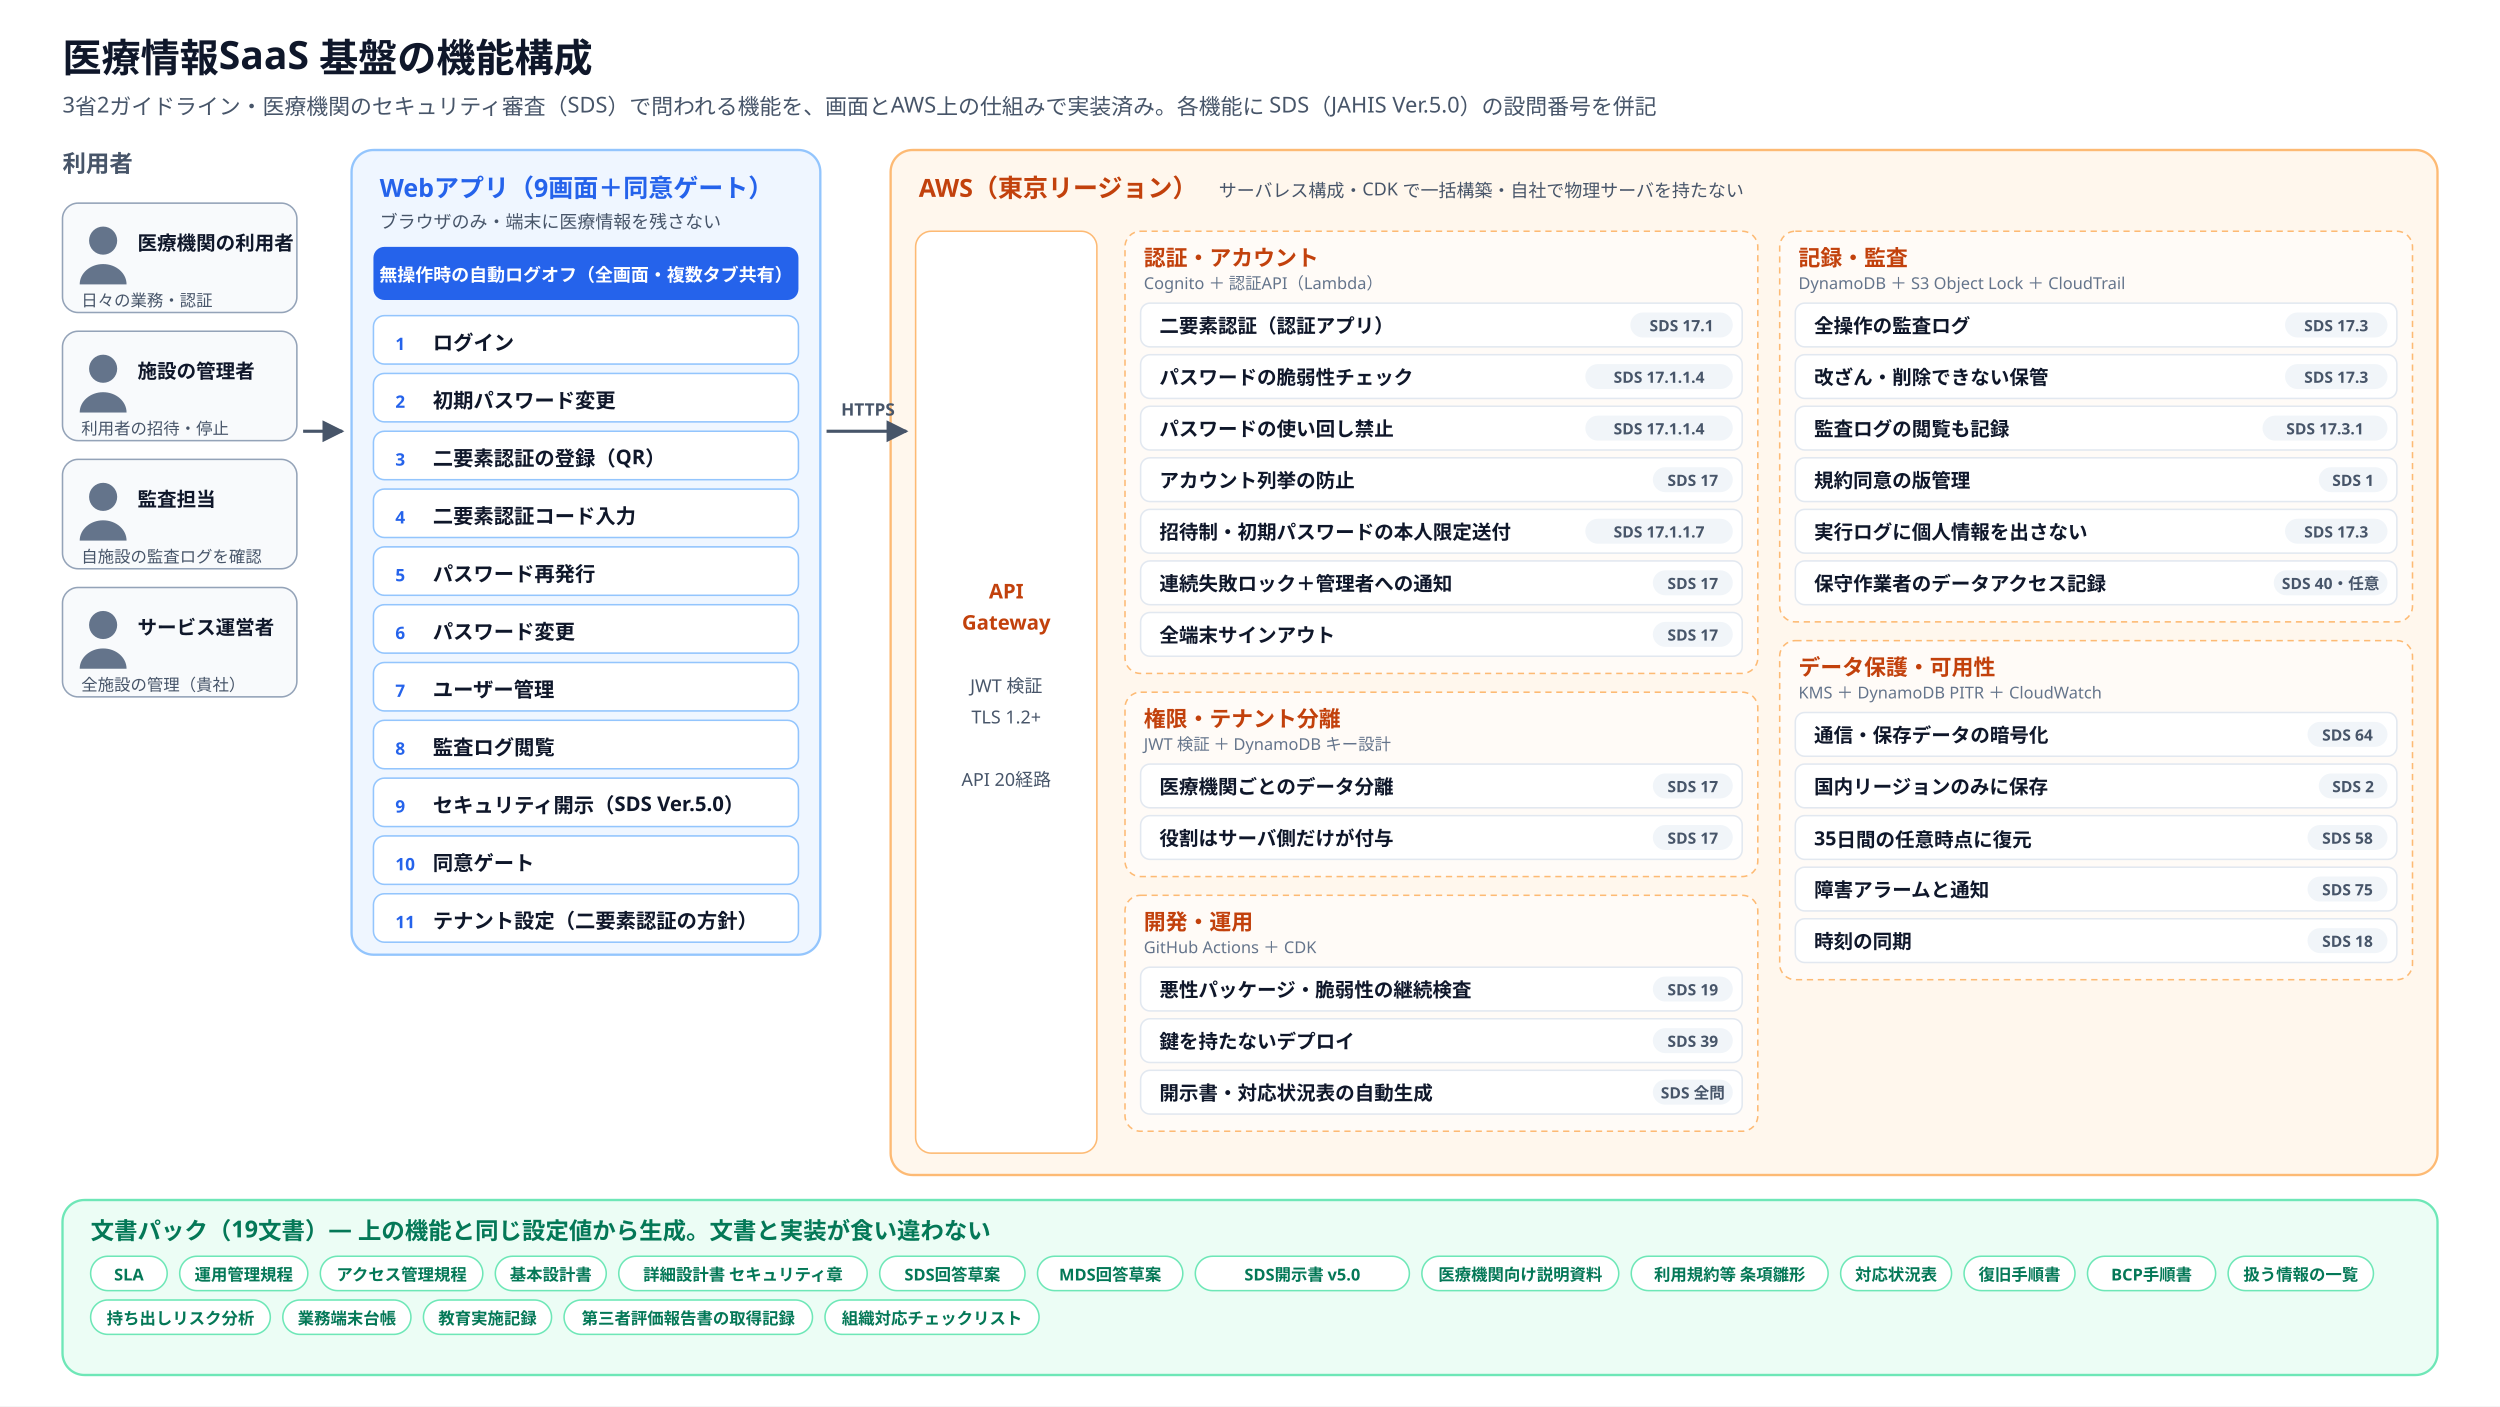
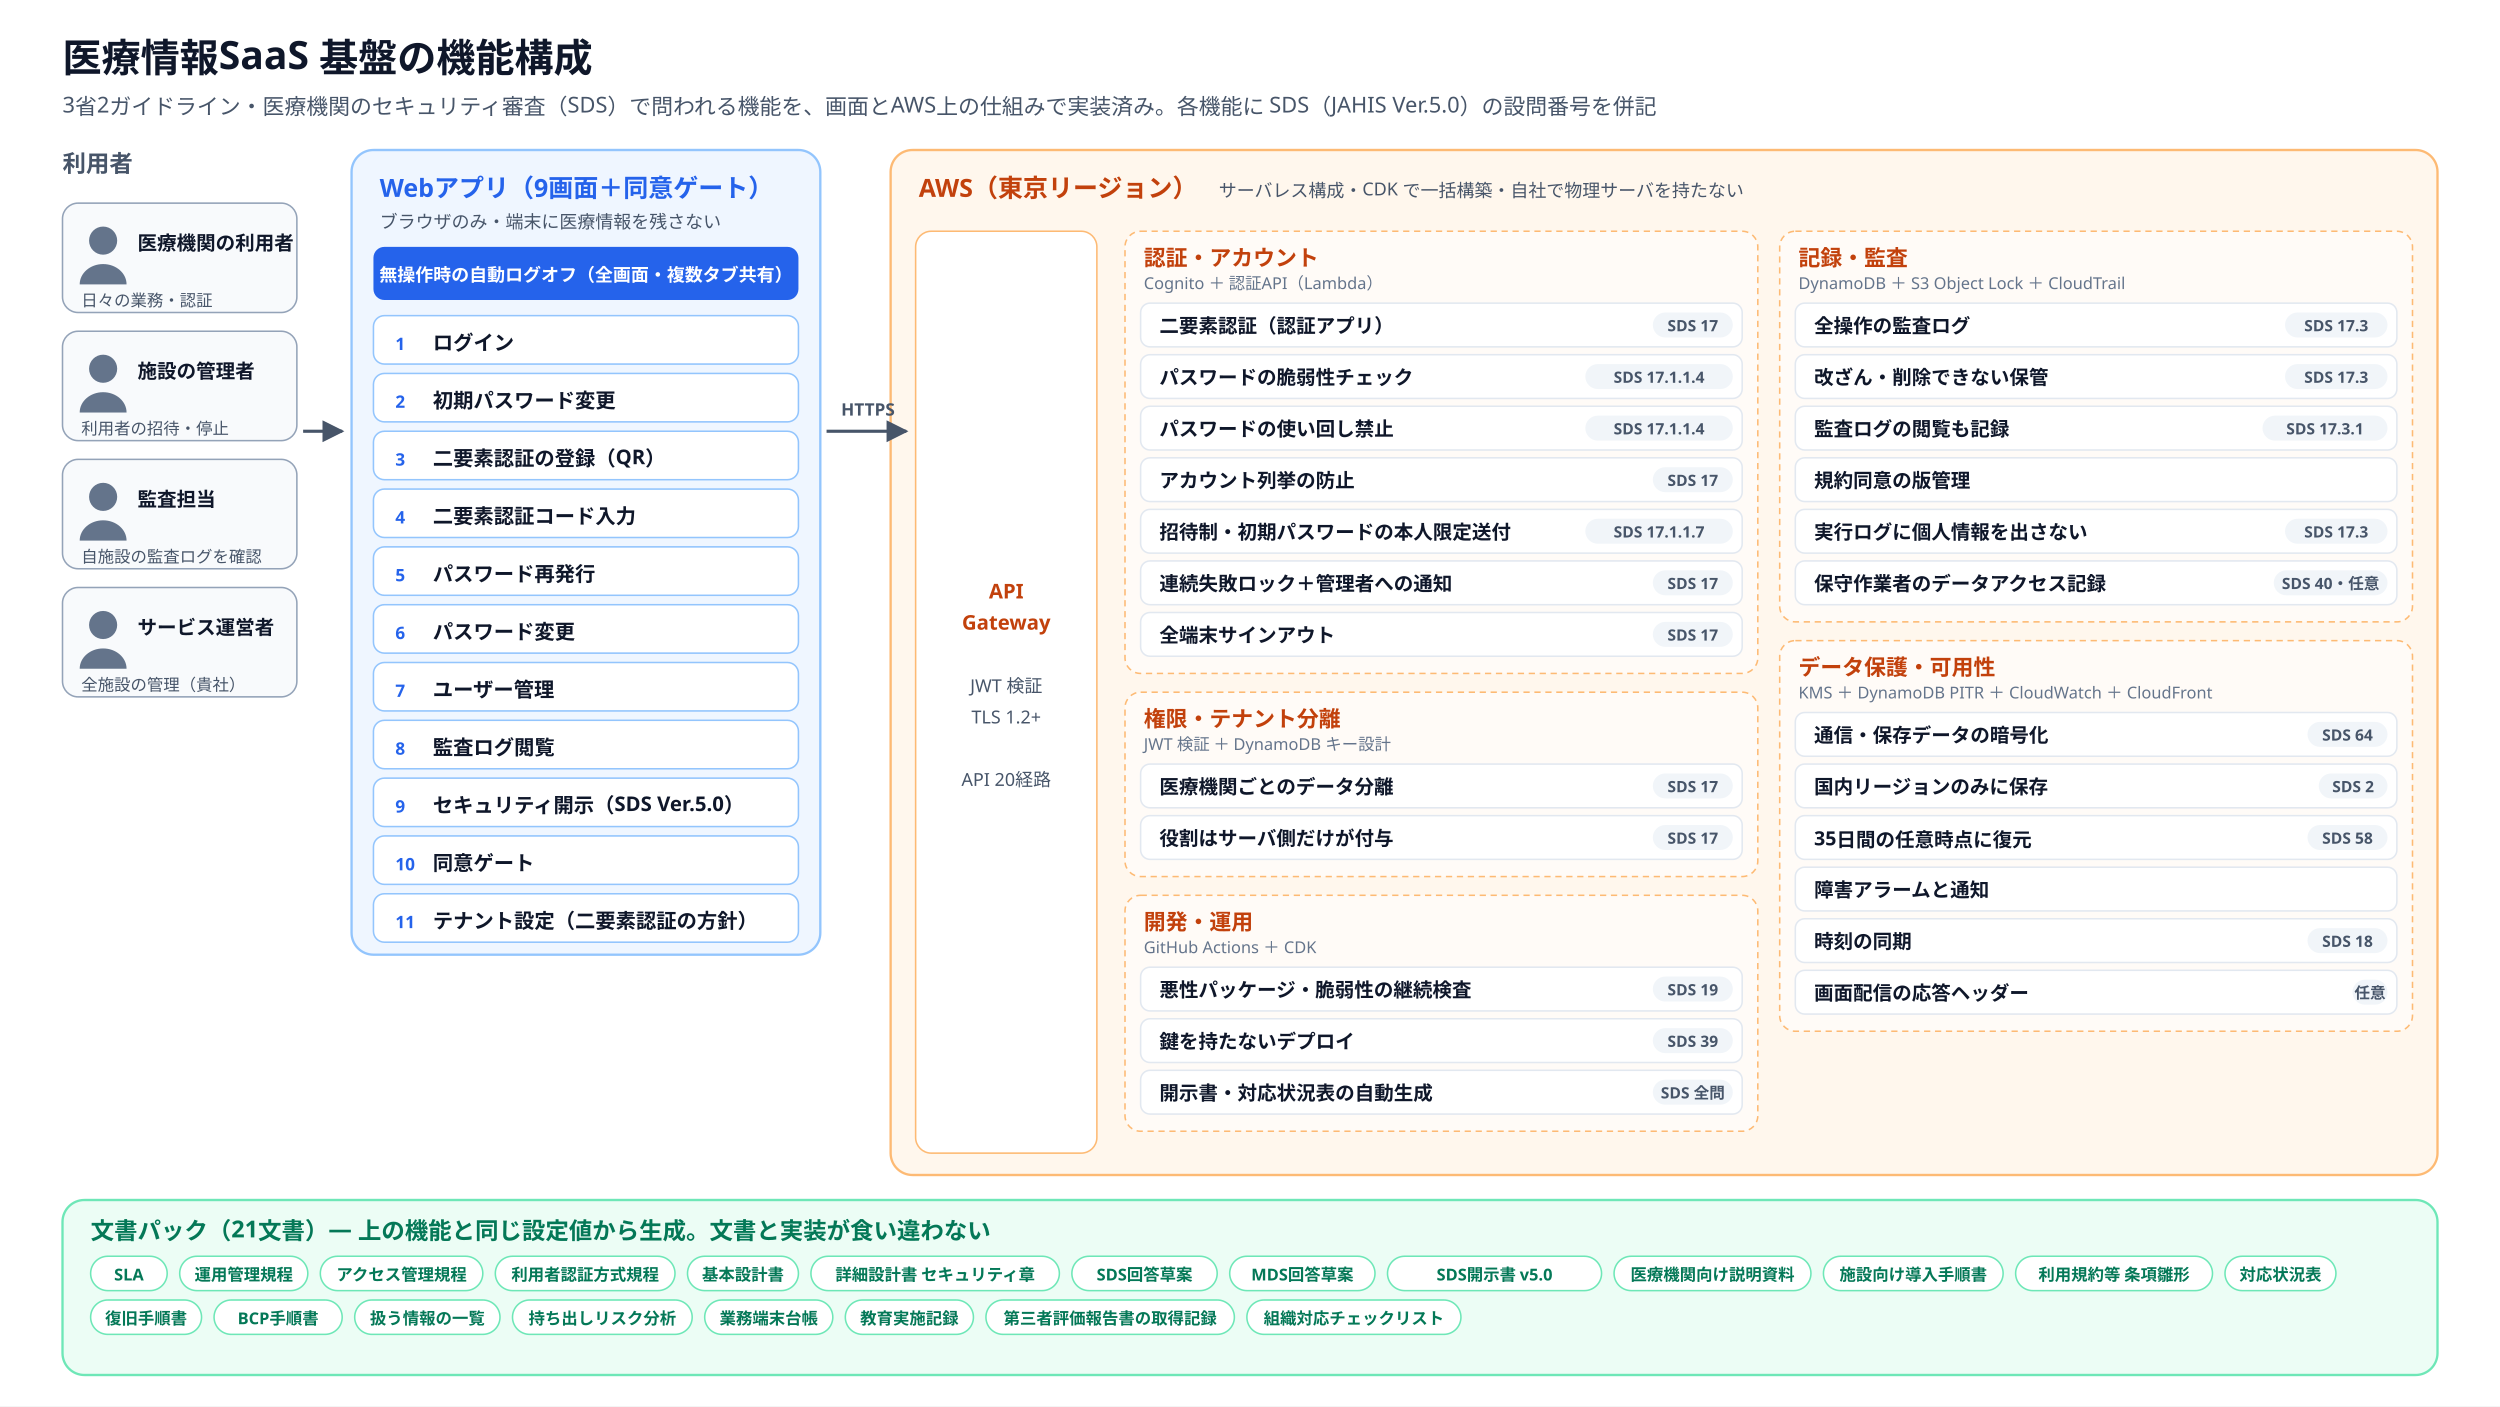
<svg xmlns="http://www.w3.org/2000/svg" viewBox="0 0 1600 900" width="1600" height="900" font-family="'Hiragino Sans','Noto Sans JP','Yu Gothic UI',sans-serif">
  <defs>
    <marker id="ar" viewBox="0 0 10 10" refX="9" refY="5" markerWidth="7" markerHeight="7" orient="auto">
      <path d="M0 0L10 5L0 10z" fill="#475569" />
    </marker>
  </defs>
  <rect width="1600" height="900" fill="#ffffff" />
  <text x="40" y="46" font-size="25" font-weight="700" fill="#0f172a" text-anchor="start">医療情報SaaS 基盤の機能構成</text>
  <text x="40" y="72" font-size="14" font-weight="400" fill="#475569" text-anchor="start">3省2ガイドライン・医療機関のセキュリティ審査（SDS）で問われる機能を、画面とAWS上の仕組みで実装済み。各機能に SDS（JAHIS Ver.5.0）の設問番号を併記</text>
  <text x="40" y="110" font-size="15" font-weight="700" fill="#475569" text-anchor="start">利用者</text>
  <rect x="40" y="130" width="150" height="70" rx="10" fill="#f8fafc" stroke="#94a3b8" />
  <circle cx="66" cy="154" r="9" fill="#64748b" />
  <path d="M51 182 a15 13 0 0 1 30 0z" fill="#64748b" />
  <text x="88" y="160" font-size="12.5" font-weight="700" fill="#0f172a" text-anchor="start">医療機関の利用者</text>
  <text x="52" y="196" font-size="10.5" font-weight="400" fill="#475569" text-anchor="start">日々の業務・認証</text>
  <rect x="40" y="212" width="150" height="70" rx="10" fill="#f8fafc" stroke="#94a3b8" />
  <circle cx="66" cy="236" r="9" fill="#64748b" />
  <path d="M51 264 a15 13 0 0 1 30 0z" fill="#64748b" />
  <text x="88" y="242" font-size="12.5" font-weight="700" fill="#0f172a" text-anchor="start">施設の管理者</text>
  <text x="52" y="278" font-size="10.5" font-weight="400" fill="#475569" text-anchor="start">利用者の招待・停止</text>
  <rect x="40" y="294" width="150" height="70" rx="10" fill="#f8fafc" stroke="#94a3b8" />
  <circle cx="66" cy="318" r="9" fill="#64748b" />
  <path d="M51 346 a15 13 0 0 1 30 0z" fill="#64748b" />
  <text x="88" y="324" font-size="12.5" font-weight="700" fill="#0f172a" text-anchor="start">監査担当</text>
  <text x="52" y="360" font-size="10.5" font-weight="400" fill="#475569" text-anchor="start">自施設の監査ログを確認</text>
  <rect x="40" y="376" width="150" height="70" rx="10" fill="#f8fafc" stroke="#94a3b8" />
  <circle cx="66" cy="400" r="9" fill="#64748b" />
  <path d="M51 428 a15 13 0 0 1 30 0z" fill="#64748b" />
  <text x="88" y="406" font-size="12.5" font-weight="700" fill="#0f172a" text-anchor="start">サービス運営者</text>
  <text x="52" y="442" font-size="10.5" font-weight="400" fill="#475569" text-anchor="start">全施設の管理（貴社）</text>
  <rect x="225" y="96" width="300" height="515" rx="14" fill="#eff6ff" stroke="#93c5fd" stroke-width="1.5" />
  <text x="243" y="126" font-size="16" font-weight="700" fill="#2563eb" text-anchor="start">Webアプリ（9画面＋同意ゲート）</text>
  <text x="243" y="146" font-size="11.5" font-weight="400" fill="#475569" text-anchor="start">ブラウザのみ・端末に医療情報を残さない</text>
  <rect x="239" y="158" width="272" height="34" rx="7" fill="#2563eb" />
  <text x="375.0" y="180" font-size="11.5" font-weight="700" fill="#ffffff" text-anchor="middle">無操作時の自動ログオフ（全画面・複数タブ共有）</text>
  <rect x="239" y="202" width="272" height="31" rx="7" fill="#ffffff" stroke="#93c5fd" />
  <text x="253" y="224" font-size="11" font-weight="700" fill="#2563eb" text-anchor="start"> 1</text>
  <text x="277" y="224" font-size="13" font-weight="600" fill="#0f172a" text-anchor="start">ログイン</text>
  <rect x="239" y="239" width="272" height="31" rx="7" fill="#ffffff" stroke="#93c5fd" />
  <text x="253" y="261" font-size="11" font-weight="700" fill="#2563eb" text-anchor="start"> 2</text>
  <text x="277" y="261" font-size="13" font-weight="600" fill="#0f172a" text-anchor="start">初期パスワード変更</text>
  <rect x="239" y="276" width="272" height="31" rx="7" fill="#ffffff" stroke="#93c5fd" />
  <text x="253" y="298" font-size="11" font-weight="700" fill="#2563eb" text-anchor="start"> 3</text>
  <text x="277" y="298" font-size="13" font-weight="600" fill="#0f172a" text-anchor="start">二要素認証の登録（QR）</text>
  <rect x="239" y="313" width="272" height="31" rx="7" fill="#ffffff" stroke="#93c5fd" />
  <text x="253" y="335" font-size="11" font-weight="700" fill="#2563eb" text-anchor="start"> 4</text>
  <text x="277" y="335" font-size="13" font-weight="600" fill="#0f172a" text-anchor="start">二要素認証コード入力</text>
  <rect x="239" y="350" width="272" height="31" rx="7" fill="#ffffff" stroke="#93c5fd" />
  <text x="253" y="372" font-size="11" font-weight="700" fill="#2563eb" text-anchor="start"> 5</text>
  <text x="277" y="372" font-size="13" font-weight="600" fill="#0f172a" text-anchor="start">パスワード再発行</text>
  <rect x="239" y="387" width="272" height="31" rx="7" fill="#ffffff" stroke="#93c5fd" />
  <text x="253" y="409" font-size="11" font-weight="700" fill="#2563eb" text-anchor="start"> 6</text>
  <text x="277" y="409" font-size="13" font-weight="600" fill="#0f172a" text-anchor="start">パスワード変更</text>
  <rect x="239" y="424" width="272" height="31" rx="7" fill="#ffffff" stroke="#93c5fd" />
  <text x="253" y="446" font-size="11" font-weight="700" fill="#2563eb" text-anchor="start"> 7</text>
  <text x="277" y="446" font-size="13" font-weight="600" fill="#0f172a" text-anchor="start">ユーザー管理</text>
  <rect x="239" y="461" width="272" height="31" rx="7" fill="#ffffff" stroke="#93c5fd" />
  <text x="253" y="483" font-size="11" font-weight="700" fill="#2563eb" text-anchor="start"> 8</text>
  <text x="277" y="483" font-size="13" font-weight="600" fill="#0f172a" text-anchor="start">監査ログ閲覧</text>
  <rect x="239" y="498" width="272" height="31" rx="7" fill="#ffffff" stroke="#93c5fd" />
  <text x="253" y="520" font-size="11" font-weight="700" fill="#2563eb" text-anchor="start"> 9</text>
  <text x="277" y="520" font-size="13" font-weight="600" fill="#0f172a" text-anchor="start">セキュリティ開示（SDS Ver.5.0）</text>
  <rect x="239" y="535" width="272" height="31" rx="7" fill="#ffffff" stroke="#93c5fd" />
  <text x="253" y="557" font-size="11" font-weight="700" fill="#2563eb" text-anchor="start">10</text>
  <text x="277" y="557" font-size="13" font-weight="600" fill="#0f172a" text-anchor="start">同意ゲート</text>
  <rect x="239" y="572" width="272" height="31" rx="7" fill="#ffffff" stroke="#93c5fd" />
  <text x="253" y="594" font-size="11" font-weight="700" fill="#2563eb" text-anchor="start">11</text>
  <text x="277" y="594" font-size="13" font-weight="600" fill="#0f172a" text-anchor="start">テナント設定（二要素認証の方針）</text>
  <line x1="194" y1="276" x2="219" y2="276" stroke="#475569" stroke-width="2" marker-end="url(#ar)" />
  <rect x="570" y="96" width="990" height="656" rx="14" fill="#fff7ed" stroke="#fdba74" stroke-width="1.5" />
  <text x="588" y="126" font-size="16" font-weight="700" fill="#c2410c" text-anchor="start">AWS（東京リージョン）</text>
  <text x="780" y="126" font-size="11.5" font-weight="400" fill="#475569" text-anchor="start">サーバレス構成・CDK で一括構築・自社で物理サーバを持たない</text>
  <rect x="586" y="148" width="116" height="590" rx="10" fill="#ffffff" stroke="#fdba74" />
  <text x="644.0" y="383.0" font-size="13" font-weight="700" fill="#c2410c" text-anchor="middle">API</text>
  <text x="644.0" y="403.0" font-size="13" font-weight="700" fill="#c2410c" text-anchor="middle">Gateway</text>
  <text x="644.0" y="423.0" font-size="11.5" font-weight="400" fill="#475569" text-anchor="middle" />
  <text x="644.0" y="443.0" font-size="11.5" font-weight="400" fill="#475569" text-anchor="middle">JWT 検証</text>
  <text x="644.0" y="463.0" font-size="11.5" font-weight="400" fill="#475569" text-anchor="middle">TLS 1.2+</text>
  <text x="644.0" y="483.0" font-size="11.5" font-weight="400" fill="#475569" text-anchor="middle" />
  <text x="644.0" y="503.0" font-size="11.5" font-weight="400" fill="#475569" text-anchor="middle">API 20経路</text>
  <line x1="529" y1="276" x2="580" y2="276" stroke="#475569" stroke-width="2" marker-end="url(#ar)" />
  <text x="555.5" y="266" font-size="11" font-weight="700" fill="#475569" text-anchor="middle">HTTPS</text>
  <rect x="720" y="148" width="405.0" height="283" rx="10" fill="#ffffff" fill-opacity="0.55" stroke="#fdba74" stroke-dasharray="4 3" />
  <text x="732" y="170" font-size="14" font-weight="700" fill="#c2410c" text-anchor="start">認証・アカウント</text>
  <text x="732" y="185" font-size="10.5" font-weight="400" fill="#64748b" text-anchor="start">Cognito ＋ 認証API（Lambda）</text>
  <rect x="730" y="194" width="385.0" height="28" rx="6" fill="#ffffff" stroke="#e2e8f0" />
  <text x="742" y="213" font-size="12.5" font-weight="600" fill="#0f172a" text-anchor="start">二要素認証（認証アプリ）</text>
-   <rect x="1043.4" y="200" width="65.6" height="16" rx="8" fill="#f1f5f9" />
-   <text x="1076.2" y="212" font-size="10" font-weight="600" fill="#475569" text-anchor="middle">SDS 17.1</text>
+   <rect x="1057.8" y="200" width="51.2" height="16" rx="8" fill="#f1f5f9" />
+   <text x="1083.4" y="212" font-size="10" font-weight="600" fill="#475569" text-anchor="middle">SDS 17</text>
  <rect x="730" y="227" width="385.0" height="28" rx="6" fill="#ffffff" stroke="#e2e8f0" />
  <text x="742" y="246" font-size="12.5" font-weight="600" fill="#0f172a" text-anchor="start">パスワードの脆弱性チェック</text>
  <rect x="1014.6" y="233" width="94.4" height="16" rx="8" fill="#f1f5f9" />
  <text x="1061.8" y="245" font-size="10" font-weight="600" fill="#475569" text-anchor="middle">SDS 17.1.1.4</text>
  <rect x="730" y="260" width="385.0" height="28" rx="6" fill="#ffffff" stroke="#e2e8f0" />
  <text x="742" y="279" font-size="12.5" font-weight="600" fill="#0f172a" text-anchor="start">パスワードの使い回し禁止</text>
  <rect x="1014.6" y="266" width="94.4" height="16" rx="8" fill="#f1f5f9" />
  <text x="1061.8" y="278" font-size="10" font-weight="600" fill="#475569" text-anchor="middle">SDS 17.1.1.4</text>
  <rect x="730" y="293" width="385.0" height="28" rx="6" fill="#ffffff" stroke="#e2e8f0" />
  <text x="742" y="312" font-size="12.5" font-weight="600" fill="#0f172a" text-anchor="start">アカウント列挙の防止</text>
  <rect x="1057.8" y="299" width="51.2" height="16" rx="8" fill="#f1f5f9" />
  <text x="1083.4" y="311" font-size="10" font-weight="600" fill="#475569" text-anchor="middle">SDS 17</text>
  <rect x="730" y="326" width="385.0" height="28" rx="6" fill="#ffffff" stroke="#e2e8f0" />
  <text x="742" y="345" font-size="12.5" font-weight="600" fill="#0f172a" text-anchor="start">招待制・初期パスワードの本人限定送付</text>
  <rect x="1014.6" y="332" width="94.4" height="16" rx="8" fill="#f1f5f9" />
  <text x="1061.8" y="344" font-size="10" font-weight="600" fill="#475569" text-anchor="middle">SDS 17.1.1.7</text>
  <rect x="730" y="359" width="385.0" height="28" rx="6" fill="#ffffff" stroke="#e2e8f0" />
  <text x="742" y="378" font-size="12.5" font-weight="600" fill="#0f172a" text-anchor="start">連続失敗ロック＋管理者への通知</text>
  <rect x="1057.8" y="365" width="51.2" height="16" rx="8" fill="#f1f5f9" />
  <text x="1083.4" y="377" font-size="10" font-weight="600" fill="#475569" text-anchor="middle">SDS 17</text>
  <rect x="730" y="392" width="385.0" height="28" rx="6" fill="#ffffff" stroke="#e2e8f0" />
  <text x="742" y="411" font-size="12.5" font-weight="600" fill="#0f172a" text-anchor="start">全端末サインアウト</text>
  <rect x="1057.8" y="398" width="51.2" height="16" rx="8" fill="#f1f5f9" />
  <text x="1083.4" y="410" font-size="10" font-weight="600" fill="#475569" text-anchor="middle">SDS 17</text>
  <rect x="720" y="443" width="405.0" height="118" rx="10" fill="#ffffff" fill-opacity="0.55" stroke="#fdba74" stroke-dasharray="4 3" />
  <text x="732" y="465" font-size="14" font-weight="700" fill="#c2410c" text-anchor="start">権限・テナント分離</text>
  <text x="732" y="480" font-size="10.5" font-weight="400" fill="#64748b" text-anchor="start">JWT 検証 ＋ DynamoDB キー設計</text>
  <rect x="730" y="489" width="385.0" height="28" rx="6" fill="#ffffff" stroke="#e2e8f0" />
  <text x="742" y="508" font-size="12.5" font-weight="600" fill="#0f172a" text-anchor="start">医療機関ごとのデータ分離</text>
  <rect x="1057.8" y="495" width="51.2" height="16" rx="8" fill="#f1f5f9" />
  <text x="1083.4" y="507" font-size="10" font-weight="600" fill="#475569" text-anchor="middle">SDS 17</text>
  <rect x="730" y="522" width="385.0" height="28" rx="6" fill="#ffffff" stroke="#e2e8f0" />
  <text x="742" y="541" font-size="12.5" font-weight="600" fill="#0f172a" text-anchor="start">役割はサーバ側だけが付与</text>
  <rect x="1057.8" y="528" width="51.2" height="16" rx="8" fill="#f1f5f9" />
  <text x="1083.4" y="540" font-size="10" font-weight="600" fill="#475569" text-anchor="middle">SDS 17</text>
  <rect x="720" y="573" width="405.0" height="151" rx="10" fill="#ffffff" fill-opacity="0.55" stroke="#fdba74" stroke-dasharray="4 3" />
  <text x="732" y="595" font-size="14" font-weight="700" fill="#c2410c" text-anchor="start">開発・運用</text>
  <text x="732" y="610" font-size="10.5" font-weight="400" fill="#64748b" text-anchor="start">GitHub Actions ＋ CDK</text>
  <rect x="730" y="619" width="385.0" height="28" rx="6" fill="#ffffff" stroke="#e2e8f0" />
  <text x="742" y="638" font-size="12.5" font-weight="600" fill="#0f172a" text-anchor="start">悪性パッケージ・脆弱性の継続検査</text>
  <rect x="1057.8" y="625" width="51.2" height="16" rx="8" fill="#f1f5f9" />
  <text x="1083.4" y="637" font-size="10" font-weight="600" fill="#475569" text-anchor="middle">SDS 19</text>
  <rect x="730" y="652" width="385.0" height="28" rx="6" fill="#ffffff" stroke="#e2e8f0" />
  <text x="742" y="671" font-size="12.5" font-weight="600" fill="#0f172a" text-anchor="start">鍵を持たないデプロイ</text>
  <rect x="1057.8" y="658" width="51.2" height="16" rx="8" fill="#f1f5f9" />
  <text x="1083.4" y="670" font-size="10" font-weight="600" fill="#475569" text-anchor="middle">SDS 39</text>
  <rect x="730" y="685" width="385.0" height="28" rx="6" fill="#ffffff" stroke="#e2e8f0" />
  <text x="742" y="704" font-size="12.5" font-weight="600" fill="#0f172a" text-anchor="start">開示書・対応状況表の自動生成</text>
  <rect x="1057.8" y="691" width="51.2" height="16" rx="8" fill="#f1f5f9" />
  <text x="1083.4" y="703" font-size="10" font-weight="600" fill="#475569" text-anchor="middle">SDS 全問</text>
  <rect x="1139.0" y="148" width="405.0" height="250" rx="10" fill="#ffffff" fill-opacity="0.55" stroke="#fdba74" stroke-dasharray="4 3" />
  <text x="1151.0" y="170" font-size="14" font-weight="700" fill="#c2410c" text-anchor="start">記録・監査</text>
  <text x="1151.0" y="185" font-size="10.5" font-weight="400" fill="#64748b" text-anchor="start">DynamoDB ＋ S3 Object Lock ＋ CloudTrail</text>
  <rect x="1149.0" y="194" width="385.0" height="28" rx="6" fill="#ffffff" stroke="#e2e8f0" />
  <text x="1161.0" y="213" font-size="12.5" font-weight="600" fill="#0f172a" text-anchor="start">全操作の監査ログ</text>
  <rect x="1462.4" y="200" width="65.6" height="16" rx="8" fill="#f1f5f9" />
  <text x="1495.2" y="212" font-size="10" font-weight="600" fill="#475569" text-anchor="middle">SDS 17.3</text>
  <rect x="1149.0" y="227" width="385.0" height="28" rx="6" fill="#ffffff" stroke="#e2e8f0" />
  <text x="1161.0" y="246" font-size="12.5" font-weight="600" fill="#0f172a" text-anchor="start">改ざん・削除できない保管</text>
  <rect x="1462.4" y="233" width="65.6" height="16" rx="8" fill="#f1f5f9" />
  <text x="1495.2" y="245" font-size="10" font-weight="600" fill="#475569" text-anchor="middle">SDS 17.3</text>
  <rect x="1149.0" y="260" width="385.0" height="28" rx="6" fill="#ffffff" stroke="#e2e8f0" />
  <text x="1161.0" y="279" font-size="12.5" font-weight="600" fill="#0f172a" text-anchor="start">監査ログの閲覧も記録</text>
  <rect x="1448.0" y="266" width="80.0" height="16" rx="8" fill="#f1f5f9" />
  <text x="1488.0" y="278" font-size="10" font-weight="600" fill="#475569" text-anchor="middle">SDS 17.3.1</text>
  <rect x="1149.0" y="293" width="385.0" height="28" rx="6" fill="#ffffff" stroke="#e2e8f0" />
  <text x="1161.0" y="312" font-size="12.5" font-weight="600" fill="#0f172a" text-anchor="start">規約同意の版管理</text>
-   <rect x="1484.0" y="299" width="44.0" height="16" rx="8" fill="#f1f5f9" />
-   <text x="1506.0" y="311" font-size="10" font-weight="600" fill="#475569" text-anchor="middle">SDS 1</text>
  <rect x="1149.0" y="326" width="385.0" height="28" rx="6" fill="#ffffff" stroke="#e2e8f0" />
  <text x="1161.0" y="345" font-size="12.5" font-weight="600" fill="#0f172a" text-anchor="start">実行ログに個人情報を出さない</text>
  <rect x="1462.4" y="332" width="65.6" height="16" rx="8" fill="#f1f5f9" />
  <text x="1495.2" y="344" font-size="10" font-weight="600" fill="#475569" text-anchor="middle">SDS 17.3</text>
  <rect x="1149.0" y="359" width="385.0" height="28" rx="6" fill="#ffffff" stroke="#e2e8f0" />
  <text x="1161.0" y="378" font-size="12.5" font-weight="600" fill="#0f172a" text-anchor="start">保守作業者のデータアクセス記録</text>
  <rect x="1455.2" y="365" width="72.8" height="16" rx="8" fill="#f1f5f9" />
  <text x="1491.6" y="377" font-size="10" font-weight="600" fill="#475569" text-anchor="middle">SDS 40・任意</text>
-   <rect x="1139.0" y="410" width="405.0" height="217" rx="10" fill="#ffffff" fill-opacity="0.55" stroke="#fdba74" stroke-dasharray="4 3" />
+   <rect x="1139.0" y="410" width="405.0" height="250" rx="10" fill="#ffffff" fill-opacity="0.55" stroke="#fdba74" stroke-dasharray="4 3" />
  <text x="1151.0" y="432" font-size="14" font-weight="700" fill="#c2410c" text-anchor="start">データ保護・可用性</text>
-   <text x="1151.0" y="447" font-size="10.5" font-weight="400" fill="#64748b" text-anchor="start">KMS ＋ DynamoDB PITR ＋ CloudWatch</text>
+   <text x="1151.0" y="447" font-size="10.5" font-weight="400" fill="#64748b" text-anchor="start">KMS ＋ DynamoDB PITR ＋ CloudWatch ＋ CloudFront</text>
  <rect x="1149.0" y="456" width="385.0" height="28" rx="6" fill="#ffffff" stroke="#e2e8f0" />
  <text x="1161.0" y="475" font-size="12.5" font-weight="600" fill="#0f172a" text-anchor="start">通信・保存データの暗号化</text>
  <rect x="1476.8" y="462" width="51.2" height="16" rx="8" fill="#f1f5f9" />
  <text x="1502.4" y="474" font-size="10" font-weight="600" fill="#475569" text-anchor="middle">SDS 64</text>
  <rect x="1149.0" y="489" width="385.0" height="28" rx="6" fill="#ffffff" stroke="#e2e8f0" />
  <text x="1161.0" y="508" font-size="12.5" font-weight="600" fill="#0f172a" text-anchor="start">国内リージョンのみに保存</text>
  <rect x="1484.0" y="495" width="44.0" height="16" rx="8" fill="#f1f5f9" />
  <text x="1506.0" y="507" font-size="10" font-weight="600" fill="#475569" text-anchor="middle">SDS 2</text>
  <rect x="1149.0" y="522" width="385.0" height="28" rx="6" fill="#ffffff" stroke="#e2e8f0" />
  <text x="1161.0" y="541" font-size="12.5" font-weight="600" fill="#0f172a" text-anchor="start">35日間の任意時点に復元</text>
  <rect x="1476.8" y="528" width="51.2" height="16" rx="8" fill="#f1f5f9" />
  <text x="1502.4" y="540" font-size="10" font-weight="600" fill="#475569" text-anchor="middle">SDS 58</text>
  <rect x="1149.0" y="555" width="385.0" height="28" rx="6" fill="#ffffff" stroke="#e2e8f0" />
  <text x="1161.0" y="574" font-size="12.5" font-weight="600" fill="#0f172a" text-anchor="start">障害アラームと通知</text>
-   <rect x="1476.8" y="561" width="51.2" height="16" rx="8" fill="#f1f5f9" />
-   <text x="1502.4" y="573" font-size="10" font-weight="600" fill="#475569" text-anchor="middle">SDS 75</text>
  <rect x="1149.0" y="588" width="385.0" height="28" rx="6" fill="#ffffff" stroke="#e2e8f0" />
  <text x="1161.0" y="607" font-size="12.5" font-weight="600" fill="#0f172a" text-anchor="start">時刻の同期</text>
  <rect x="1476.8" y="594" width="51.2" height="16" rx="8" fill="#f1f5f9" />
  <text x="1502.4" y="606" font-size="10" font-weight="600" fill="#475569" text-anchor="middle">SDS 18</text>
+   <rect x="1149.0" y="621" width="385.0" height="28" rx="6" fill="#ffffff" stroke="#e2e8f0" />
+   <text x="1161.0" y="640" font-size="12.5" font-weight="600" fill="#0f172a" text-anchor="start">画面配信の応答ヘッダー</text>
+   <rect x="1505.6" y="627" width="22.4" height="16" rx="8" fill="#f1f5f9" />
+   <text x="1516.8" y="639" font-size="10" font-weight="600" fill="#475569" text-anchor="middle">任意</text>
  <rect x="40" y="768" width="1520" height="112" rx="14" fill="#ecfdf5" stroke="#6ee7b7" stroke-width="1.5" />
-   <text x="58" y="793" font-size="15" font-weight="700" fill="#047857" text-anchor="start">文書パック（19文書）— 上の機能と同じ設定値から生成。文書と実装が食い違わない</text>
+   <text x="58" y="793" font-size="15" font-weight="700" fill="#047857" text-anchor="start">文書パック（21文書）— 上の機能と同じ設定値から生成。文書と実装が食い違わない</text>
  <rect x="58" y="804" width="49" height="22" rx="11" fill="#ffffff" stroke="#6ee7b7" />
  <text x="82.5" y="819.5" font-size="10.5" font-weight="600" fill="#047857" text-anchor="middle">SLA</text>
  <rect x="115" y="804" width="82" height="22" rx="11" fill="#ffffff" stroke="#6ee7b7" />
  <text x="156.0" y="819.5" font-size="10.5" font-weight="600" fill="#047857" text-anchor="middle">運用管理規程</text>
  <rect x="205" y="804" width="104" height="22" rx="11" fill="#ffffff" stroke="#6ee7b7" />
  <text x="257.0" y="819.5" font-size="10.5" font-weight="600" fill="#047857" text-anchor="middle">アクセス管理規程</text>
-   <rect x="317" y="804" width="71" height="22" rx="11" fill="#ffffff" stroke="#6ee7b7" />
-   <text x="352.5" y="819.5" font-size="10.5" font-weight="600" fill="#047857" text-anchor="middle">基本設計書</text>
-   <rect x="396" y="804" width="159" height="22" rx="11" fill="#ffffff" stroke="#6ee7b7" />
-   <text x="475.5" y="819.5" font-size="10.5" font-weight="600" fill="#047857" text-anchor="middle">詳細設計書 セキュリティ章</text>
-   <rect x="563" y="804" width="93" height="22" rx="11" fill="#ffffff" stroke="#6ee7b7" />
-   <text x="609.5" y="819.5" font-size="10.5" font-weight="600" fill="#047857" text-anchor="middle">SDS回答草案</text>
-   <rect x="664" y="804" width="93" height="22" rx="11" fill="#ffffff" stroke="#6ee7b7" />
-   <text x="710.5" y="819.5" font-size="10.5" font-weight="600" fill="#047857" text-anchor="middle">MDS回答草案</text>
-   <rect x="765" y="804" width="137" height="22" rx="11" fill="#ffffff" stroke="#6ee7b7" />
-   <text x="833.5" y="819.5" font-size="10.5" font-weight="600" fill="#047857" text-anchor="middle">SDS開示書 v5.0</text>
-   <rect x="910" y="804" width="126" height="22" rx="11" fill="#ffffff" stroke="#6ee7b7" />
-   <text x="973.0" y="819.5" font-size="10.5" font-weight="600" fill="#047857" text-anchor="middle">医療機関向け説明資料</text>
-   <rect x="1044" y="804" width="126" height="22" rx="11" fill="#ffffff" stroke="#6ee7b7" />
-   <text x="1107.0" y="819.5" font-size="10.5" font-weight="600" fill="#047857" text-anchor="middle">利用規約等 条項雛形</text>
-   <rect x="1178" y="804" width="71" height="22" rx="11" fill="#ffffff" stroke="#6ee7b7" />
-   <text x="1213.5" y="819.5" font-size="10.5" font-weight="600" fill="#047857" text-anchor="middle">対応状況表</text>
-   <rect x="1257" y="804" width="71" height="22" rx="11" fill="#ffffff" stroke="#6ee7b7" />
-   <text x="1292.5" y="819.5" font-size="10.5" font-weight="600" fill="#047857" text-anchor="middle">復旧手順書</text>
-   <rect x="1336" y="804" width="82" height="22" rx="11" fill="#ffffff" stroke="#6ee7b7" />
-   <text x="1377.0" y="819.5" font-size="10.5" font-weight="600" fill="#047857" text-anchor="middle">BCP手順書</text>
-   <rect x="1426" y="804" width="93" height="22" rx="11" fill="#ffffff" stroke="#6ee7b7" />
-   <text x="1472.5" y="819.5" font-size="10.5" font-weight="600" fill="#047857" text-anchor="middle">扱う情報の一覧</text>
-   <rect x="58" y="832" width="115" height="22" rx="11" fill="#ffffff" stroke="#6ee7b7" />
-   <text x="115.5" y="847.5" font-size="10.5" font-weight="600" fill="#047857" text-anchor="middle">持ち出しリスク分析</text>
-   <rect x="181" y="832" width="82" height="22" rx="11" fill="#ffffff" stroke="#6ee7b7" />
-   <text x="222.0" y="847.5" font-size="10.5" font-weight="600" fill="#047857" text-anchor="middle">業務端末台帳</text>
-   <rect x="271" y="832" width="82" height="22" rx="11" fill="#ffffff" stroke="#6ee7b7" />
-   <text x="312.0" y="847.5" font-size="10.5" font-weight="600" fill="#047857" text-anchor="middle">教育実施記録</text>
-   <rect x="361" y="832" width="159" height="22" rx="11" fill="#ffffff" stroke="#6ee7b7" />
-   <text x="440.5" y="847.5" font-size="10.5" font-weight="600" fill="#047857" text-anchor="middle">第三者評価報告書の取得記録</text>
-   <rect x="528" y="832" width="137" height="22" rx="11" fill="#ffffff" stroke="#6ee7b7" />
-   <text x="596.5" y="847.5" font-size="10.5" font-weight="600" fill="#047857" text-anchor="middle">組織対応チェックリスト</text>
+   <rect x="317" y="804" width="115" height="22" rx="11" fill="#ffffff" stroke="#6ee7b7" />
+   <text x="374.5" y="819.5" font-size="10.5" font-weight="600" fill="#047857" text-anchor="middle">利用者認証方式規程</text>
+   <rect x="440" y="804" width="71" height="22" rx="11" fill="#ffffff" stroke="#6ee7b7" />
+   <text x="475.5" y="819.5" font-size="10.5" font-weight="600" fill="#047857" text-anchor="middle">基本設計書</text>
+   <rect x="519" y="804" width="159" height="22" rx="11" fill="#ffffff" stroke="#6ee7b7" />
+   <text x="598.5" y="819.5" font-size="10.5" font-weight="600" fill="#047857" text-anchor="middle">詳細設計書 セキュリティ章</text>
+   <rect x="686" y="804" width="93" height="22" rx="11" fill="#ffffff" stroke="#6ee7b7" />
+   <text x="732.5" y="819.5" font-size="10.5" font-weight="600" fill="#047857" text-anchor="middle">SDS回答草案</text>
+   <rect x="787" y="804" width="93" height="22" rx="11" fill="#ffffff" stroke="#6ee7b7" />
+   <text x="833.5" y="819.5" font-size="10.5" font-weight="600" fill="#047857" text-anchor="middle">MDS回答草案</text>
+   <rect x="888" y="804" width="137" height="22" rx="11" fill="#ffffff" stroke="#6ee7b7" />
+   <text x="956.5" y="819.5" font-size="10.5" font-weight="600" fill="#047857" text-anchor="middle">SDS開示書 v5.0</text>
+   <rect x="1033" y="804" width="126" height="22" rx="11" fill="#ffffff" stroke="#6ee7b7" />
+   <text x="1096.0" y="819.5" font-size="10.5" font-weight="600" fill="#047857" text-anchor="middle">医療機関向け説明資料</text>
+   <rect x="1167" y="804" width="115" height="22" rx="11" fill="#ffffff" stroke="#6ee7b7" />
+   <text x="1224.5" y="819.5" font-size="10.5" font-weight="600" fill="#047857" text-anchor="middle">施設向け導入手順書</text>
+   <rect x="1290" y="804" width="126" height="22" rx="11" fill="#ffffff" stroke="#6ee7b7" />
+   <text x="1353.0" y="819.5" font-size="10.5" font-weight="600" fill="#047857" text-anchor="middle">利用規約等 条項雛形</text>
+   <rect x="1424" y="804" width="71" height="22" rx="11" fill="#ffffff" stroke="#6ee7b7" />
+   <text x="1459.5" y="819.5" font-size="10.5" font-weight="600" fill="#047857" text-anchor="middle">対応状況表</text>
+   <rect x="58" y="832" width="71" height="22" rx="11" fill="#ffffff" stroke="#6ee7b7" />
+   <text x="93.5" y="847.5" font-size="10.5" font-weight="600" fill="#047857" text-anchor="middle">復旧手順書</text>
+   <rect x="137" y="832" width="82" height="22" rx="11" fill="#ffffff" stroke="#6ee7b7" />
+   <text x="178.0" y="847.5" font-size="10.5" font-weight="600" fill="#047857" text-anchor="middle">BCP手順書</text>
+   <rect x="227" y="832" width="93" height="22" rx="11" fill="#ffffff" stroke="#6ee7b7" />
+   <text x="273.5" y="847.5" font-size="10.5" font-weight="600" fill="#047857" text-anchor="middle">扱う情報の一覧</text>
+   <rect x="328" y="832" width="115" height="22" rx="11" fill="#ffffff" stroke="#6ee7b7" />
+   <text x="385.5" y="847.5" font-size="10.5" font-weight="600" fill="#047857" text-anchor="middle">持ち出しリスク分析</text>
+   <rect x="451" y="832" width="82" height="22" rx="11" fill="#ffffff" stroke="#6ee7b7" />
+   <text x="492.0" y="847.5" font-size="10.5" font-weight="600" fill="#047857" text-anchor="middle">業務端末台帳</text>
+   <rect x="541" y="832" width="82" height="22" rx="11" fill="#ffffff" stroke="#6ee7b7" />
+   <text x="582.0" y="847.5" font-size="10.5" font-weight="600" fill="#047857" text-anchor="middle">教育実施記録</text>
+   <rect x="631" y="832" width="159" height="22" rx="11" fill="#ffffff" stroke="#6ee7b7" />
+   <text x="710.5" y="847.5" font-size="10.5" font-weight="600" fill="#047857" text-anchor="middle">第三者評価報告書の取得記録</text>
+   <rect x="798" y="832" width="137" height="22" rx="11" fill="#ffffff" stroke="#6ee7b7" />
+   <text x="866.5" y="847.5" font-size="10.5" font-weight="600" fill="#047857" text-anchor="middle">組織対応チェックリスト</text>
</svg>
